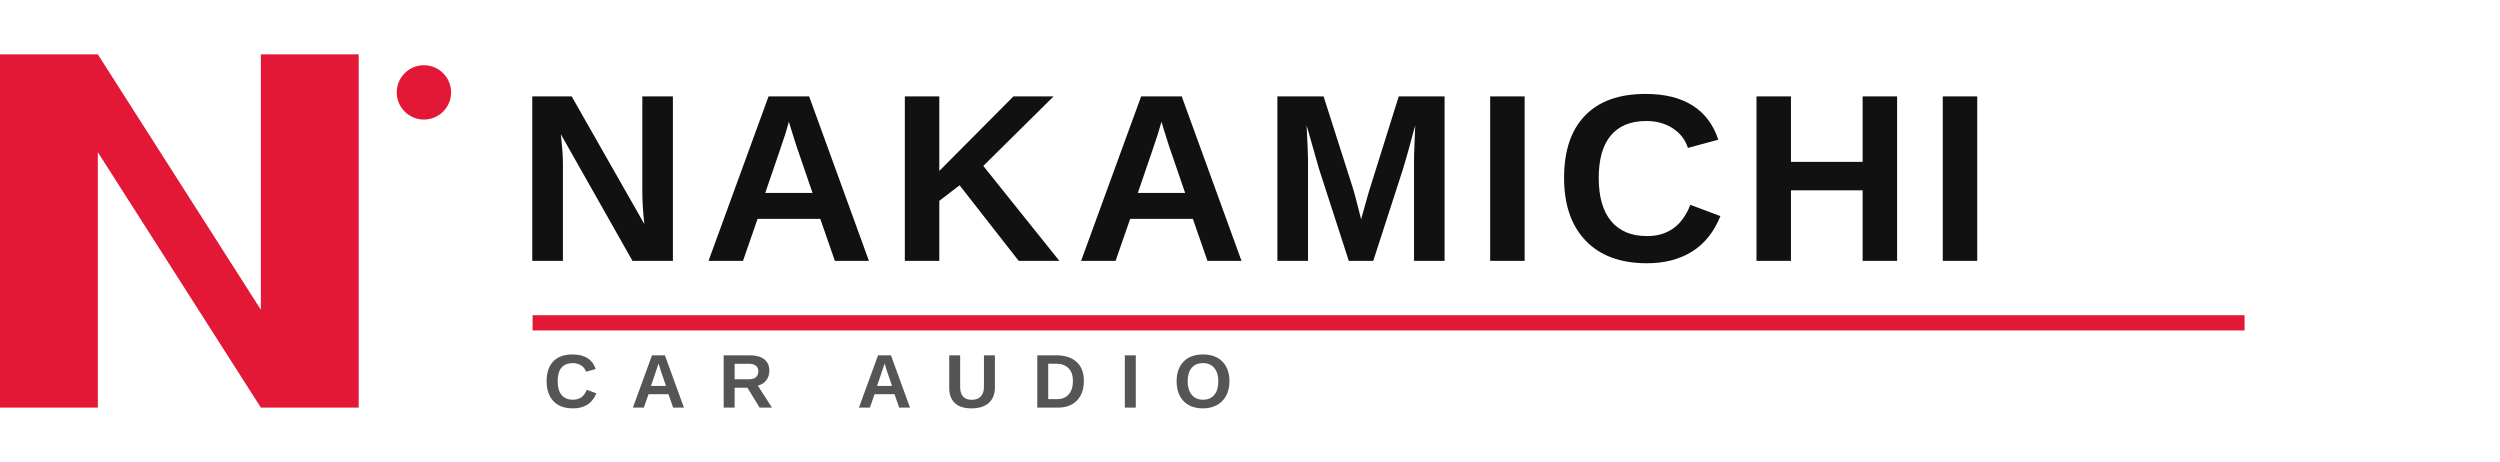
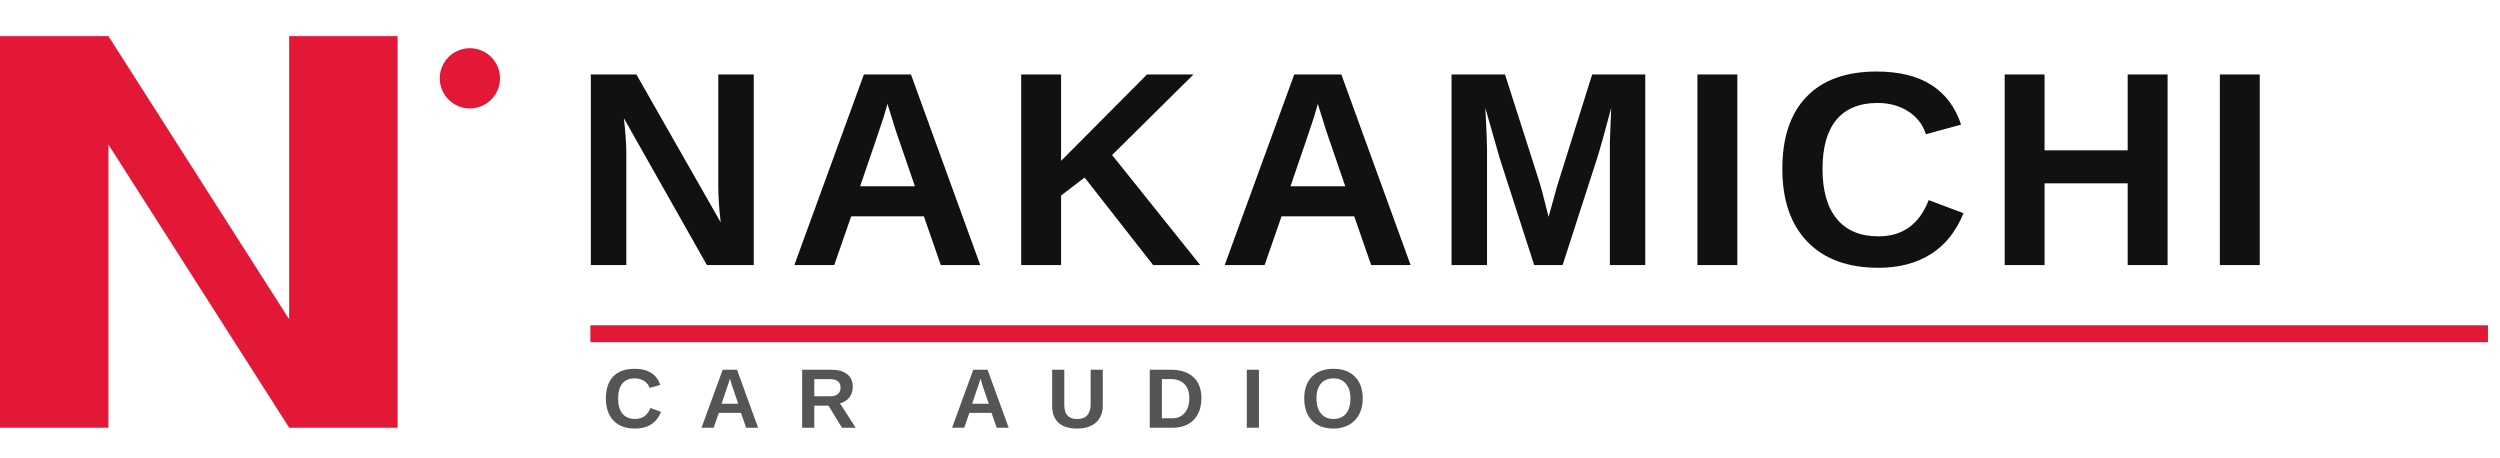
- <svg xmlns="http://www.w3.org/2000/svg" viewBox="0 0 460 85" width="100%" height="100%">
+ <svg xmlns="http://www.w3.org/2000/svg" viewBox="0 4 415 76" width="415" height="76">
  <g fill="none" fill-rule="evenodd">
    <g transform="translate(0, 5)">
      <path d="M0,70 L0,5 L18,5 L48,52 L48,5 L66,5 L66,70 L48,70 L18,23 L18,70 Z" fill="#E21836" />
      <circle cx="78" cy="12" r="5" fill="#E21836" />
    </g>
-     <text x="95" y="48" font-family="'Montserrat', 'Helvetica Neue', 'Arial', sans-serif" font-size="44" font-weight="900" fill="#111111" letter-spacing="2.5">NAKAMICHI</text>
+     <text x="95" y="48" font-family="'Montserrat', 'Helvetica Neue', 'Arial', sans-serif" font-size="46" font-weight="900" fill="#111111" letter-spacing="2.5">NAKAMICHI</text>
    <rect x="98" y="58" width="315" height="2.8" fill="#E21836" />
    <text x="100" y="75" font-family="'Montserrat', 'Helvetica Neue', 'Arial', sans-serif" font-size="14" font-weight="700" fill="#555555" letter-spacing="6">CAR AUDIO</text>
  </g>
</svg>
